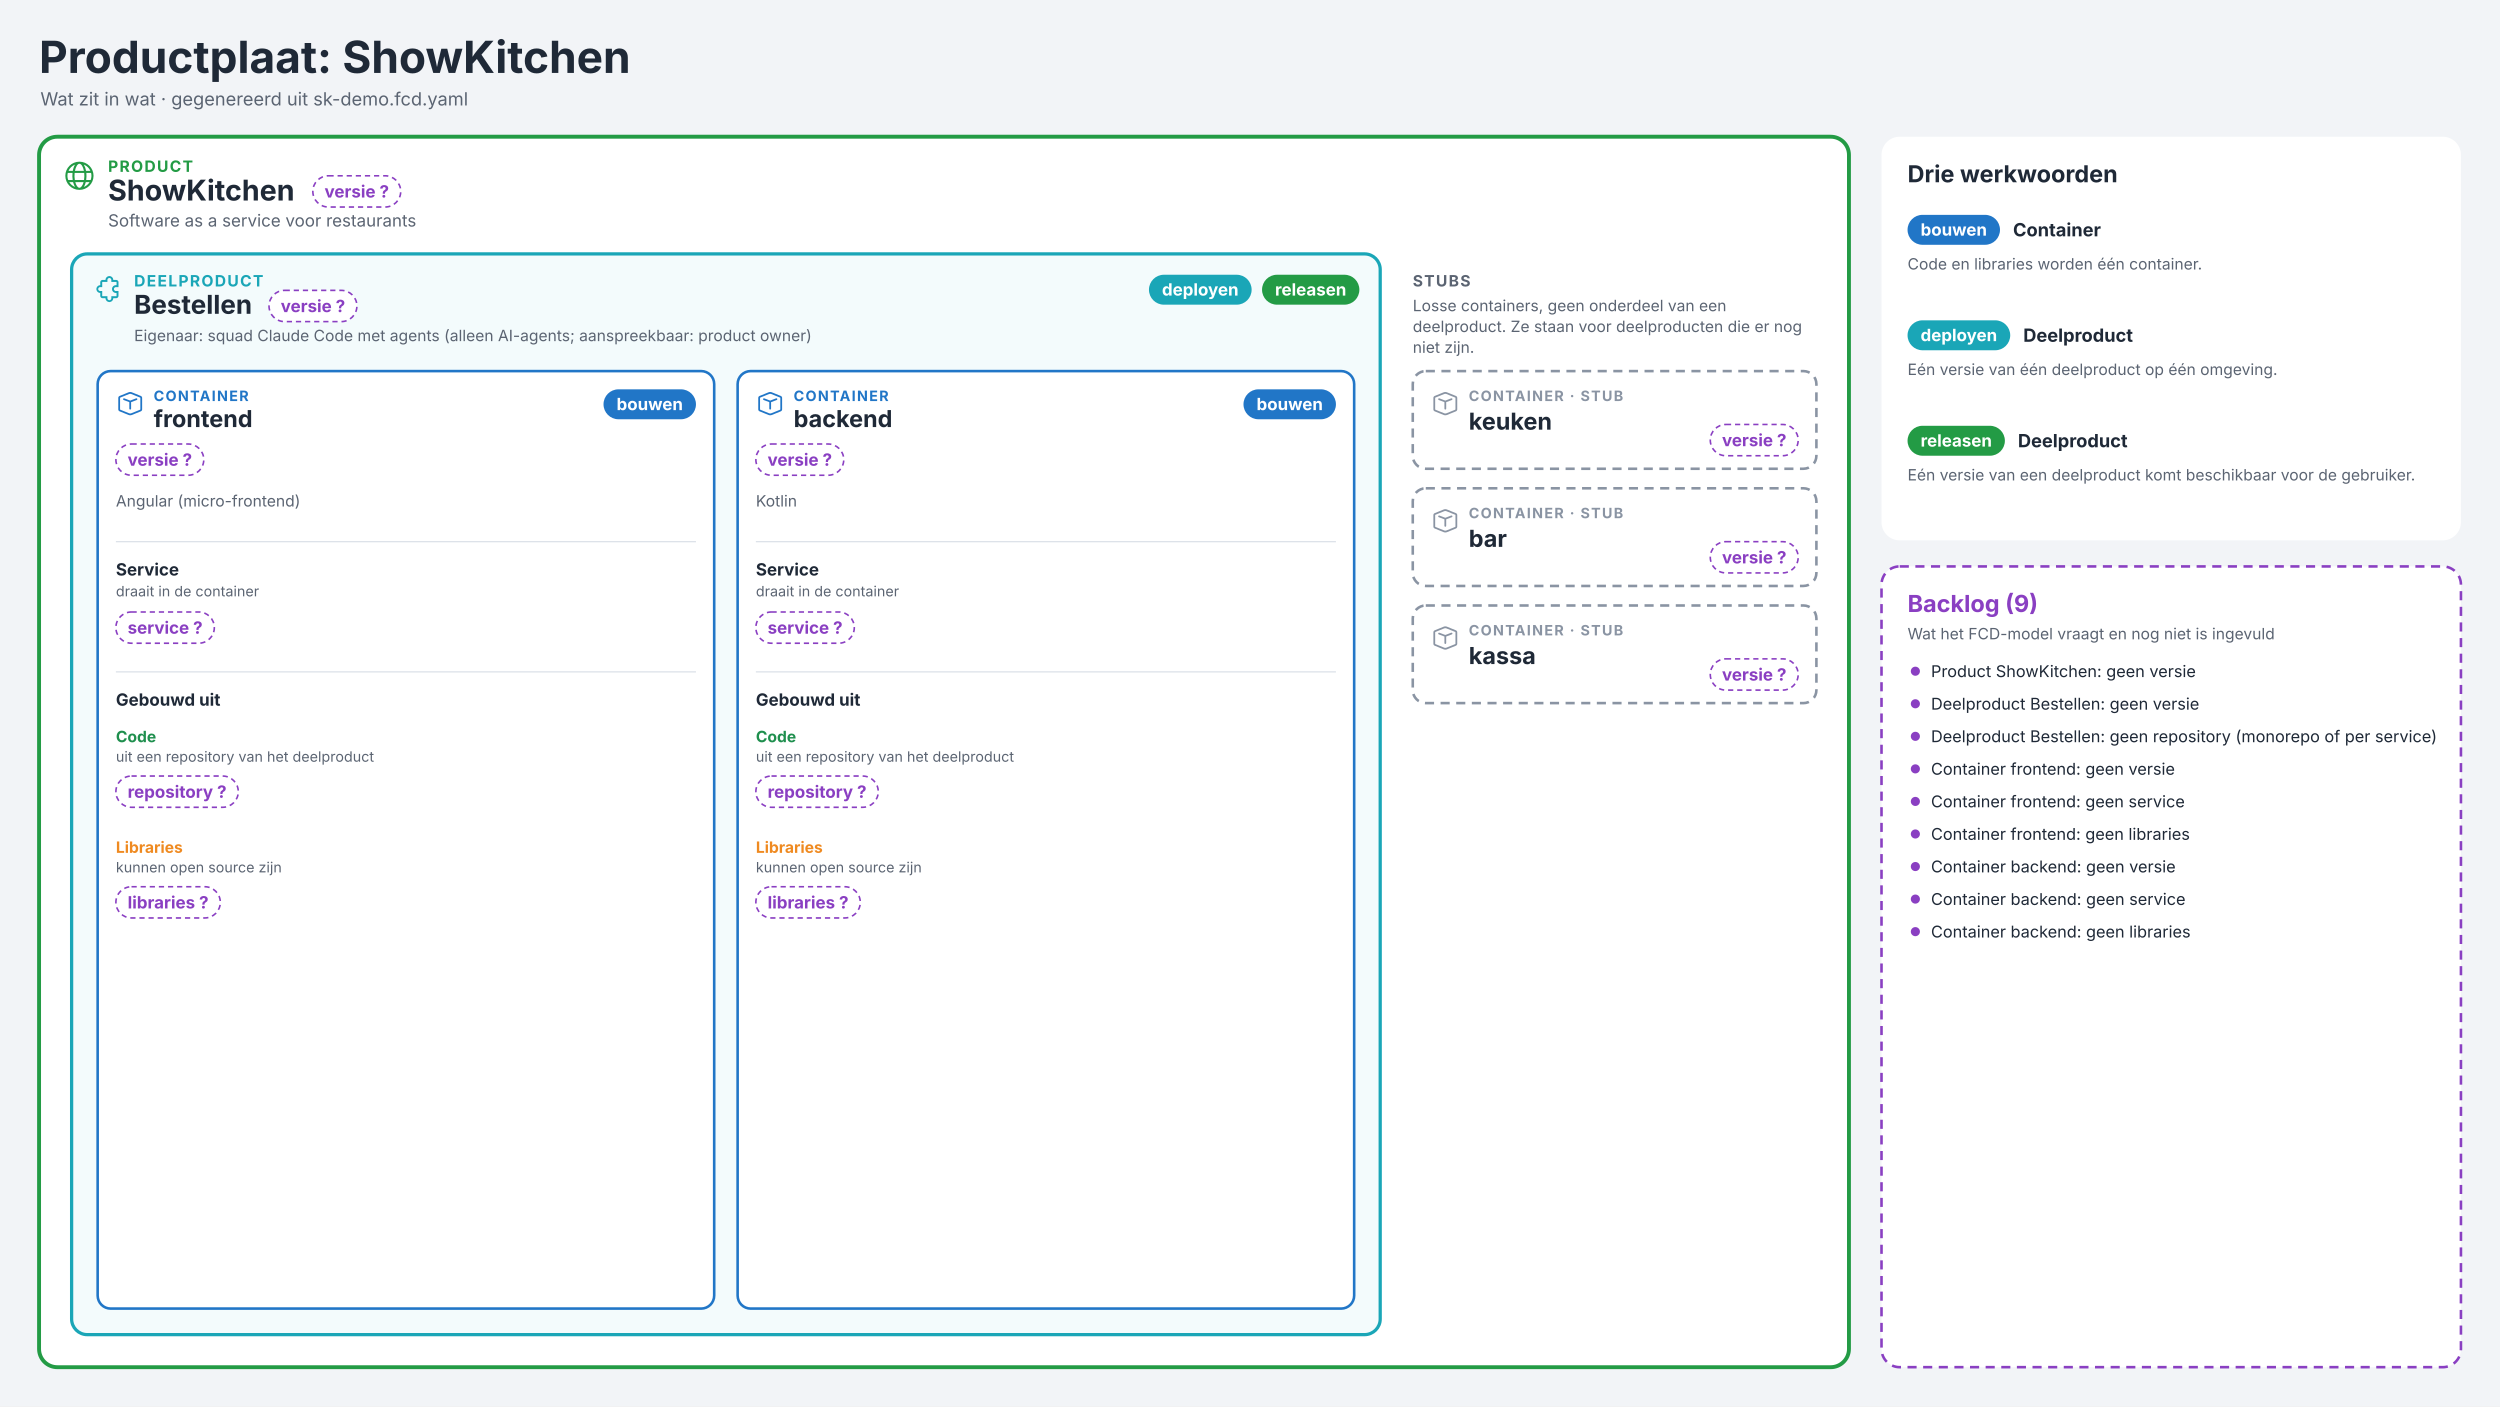
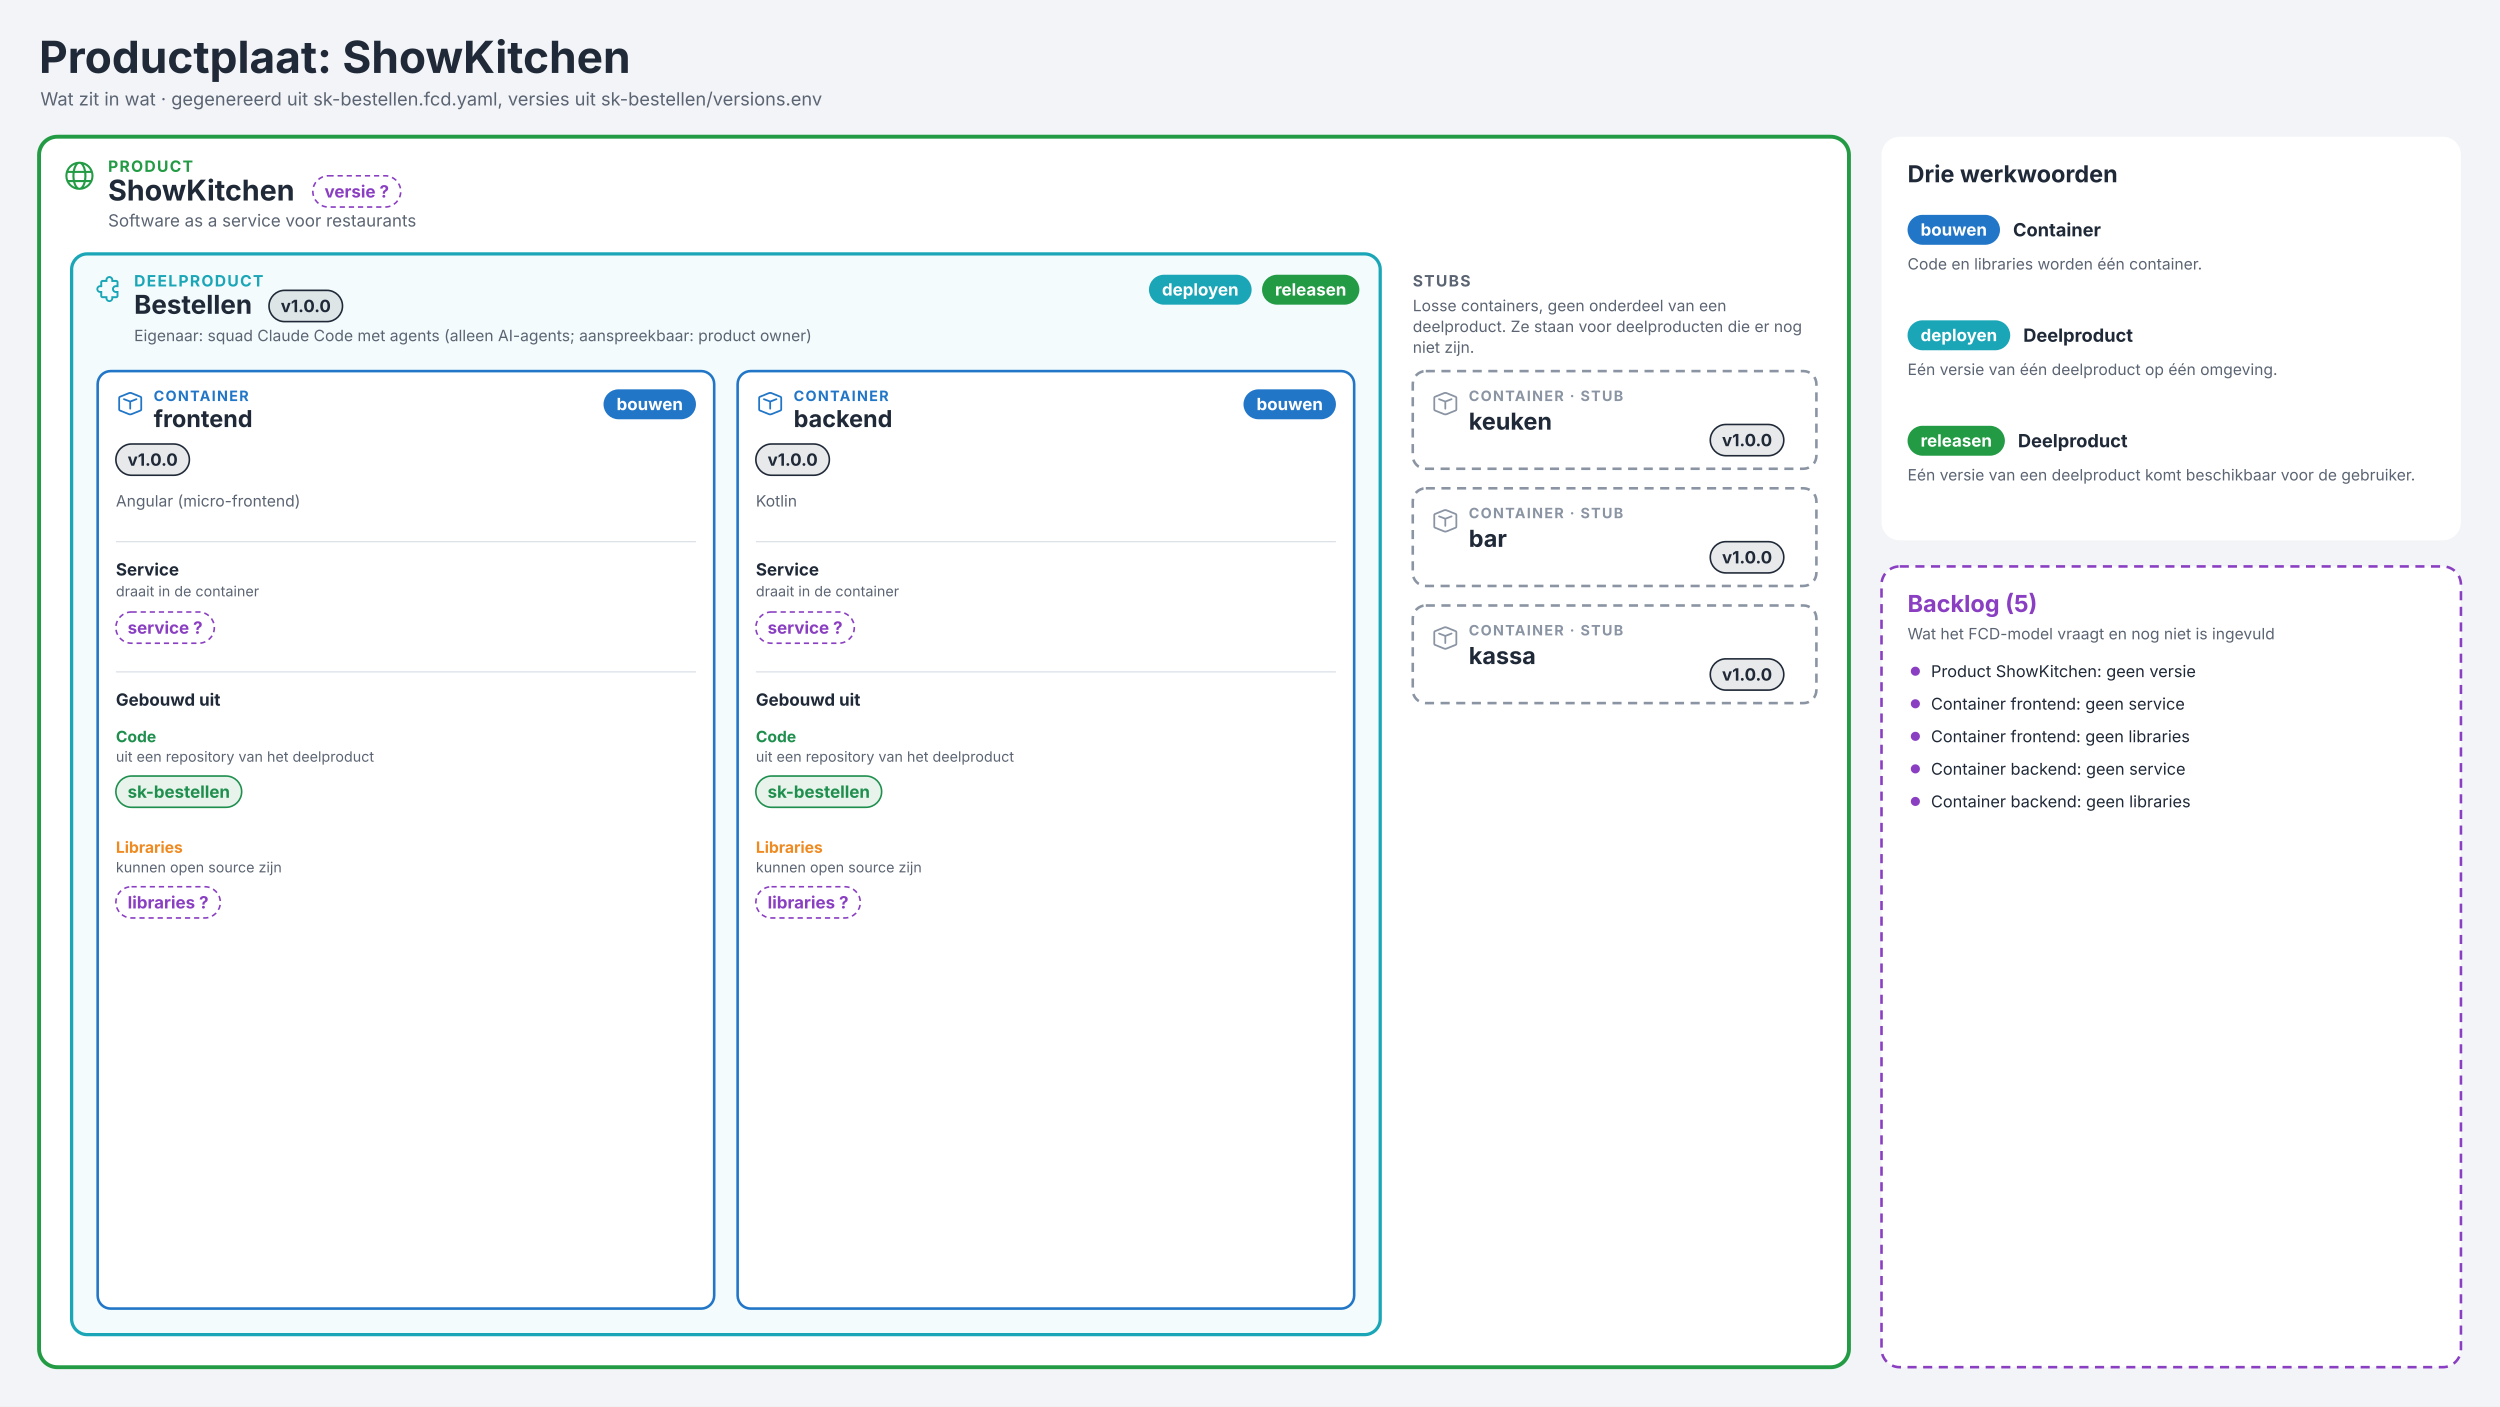
<svg xmlns="http://www.w3.org/2000/svg" width="3840" height="2160" viewBox="0 0 3840 2160">
  <rect x="0.0" y="0.0" width="3840.0" height="2160.0" rx="0" fill="#F2F4F7" />
  <text x="60.0" y="112.0" font-family="Segoe UI, Inter, sans-serif" font-size="68" font-weight="700" fill="#1F2937" text-anchor="start" letter-spacing="0">Productplaat: ShowKitchen</text>
-   <text x="62.0" y="162.0" font-family="Segoe UI, Inter, sans-serif" font-size="28" font-weight="400" fill="#5B6472" text-anchor="start" letter-spacing="0">Wat zit in wat  ·  gegenereerd uit sk-demo.fcd.yaml</text>
+   <text x="62.0" y="162.0" font-family="Segoe UI, Inter, sans-serif" font-size="28" font-weight="400" fill="#5B6472" text-anchor="start" letter-spacing="0">Wat zit in wat  ·  gegenereerd uit sk-bestellen.fcd.yaml, versies uit sk-bestellen/versions.env</text>
  <rect x="60.0" y="210.0" width="2780.0" height="1890.0" rx="28" fill="#FFFFFF" stroke="#239B45" stroke-width="6" />
  <g transform="translate(96.0,244.0) scale(2.167)" fill="#239B45">
    <path d="M12 2a10 10 0 1 1 0 20 10 10 0 0 1 0-20m2.94 14.5H9.06c.65 2.41 1.79 4 2.94 4s2.29-1.59 2.94-4m-7.43 0H4.79a8.5 8.5 0 0 0 4.09 3.41q-.79-1.25-1.27-3.02zm11.7 0H16.5c-.32 1.33-.79 2.5-1.37 3.41a8.5 8.5 0 0 0 3.9-3.13zM7.1 10H3.74v.02a8.5 8.5 0 0 0 .3 4.98h3.18a20 20 0 0 1-.13-5m8.3 0H8.6a19 19 0 0 0 .14 5h6.52a19 19 0 0 0 .14-5m4.87 0h-3.35a21 21 0 0 1-.13 5h3.18a8.5 8.5 0 0 0 .3-5M8.88 4.09h-.02a8.5 8.5 0 0 0-4.61 4.4l3.05.01c.31-1.75.86-3.28 1.58-4.41m3.12-.6-.12.01c-1.26.12-2.48 2.12-3.05 5h6.34c-.56-2.87-1.78-4.87-3.04-5zm3.12.6.1.17A13 13 0 0 1 16.7 8.5h3.05a8.5 8.5 0 0 0-4.34-4.29z" />
  </g>
  <text x="166.0" y="264.0" font-family="Segoe UI, Inter, sans-serif" font-size="24" font-weight="700" fill="#239B45" text-anchor="start" letter-spacing="2">PRODUCT</text>
  <text x="166.0" y="308.0" font-family="Segoe UI, Inter, sans-serif" font-size="44" font-weight="700" fill="#1F2937" text-anchor="start" letter-spacing="0">ShowKitchen</text>
  <g class="backlog">
    <rect x="480.5" y="270.0" width="135.0" height="48.0" rx="24.0" fill="#FFFFFF" stroke="#8A3FC2" stroke-width="2.5" stroke-dasharray="8 6" />
    <text x="548.0" y="303.4" font-family="Segoe UI, Inter, sans-serif" font-size="26" font-weight="700" fill="#8A3FC2" text-anchor="middle" letter-spacing="0">versie ?</text>
  </g>
  <text x="166.0" y="348.0" font-family="Segoe UI, Inter, sans-serif" font-size="26" font-weight="400" fill="#5B6472" text-anchor="start" letter-spacing="0">Software as a service voor restaurants</text>
  <rect x="110.0" y="390.0" width="2010.0" height="1660.0" rx="24" fill="#F3FBFC" stroke="#1AA6B7" stroke-width="5" />
  <g transform="translate(142.0,420.0) scale(2.000)" fill="#1AA6B7">
    <path d="M13 2a3 3 0 0 1 3 2.82V5h2.25c.87 0 1.59.63 1.73 1.46l.01.15.01.14v3.75h-2a1.5 1.5 0 0 0-1.48 1.24l-.01.13V12c0 .74.53 1.37 1.23 1.48l.13.02H20v3.75c0 .92-.7 1.67-1.6 1.75H16v.17a3 3 0 0 1-2.64 2.8l-.18.02H13a3 3 0 0 1-3-2.81V19H7.75c-.87 0-1.59-.63-1.73-1.46l-.01-.14-.01-.15V15h-.16a3 3 0 0 1-2.8-2.64l-.02-.18V12a3 3 0 0 1 2.82-3H6V6.75c0-.87.63-1.59 1.46-1.73l.15-.01.14-.01H10v-.17a3 3 0 0 1 2.64-2.8l.18-.02zm0 1.5c-.78 0-1.42.6-1.5 1.36V6.5H7.75a.25.25 0 0 0-.24.2l-.01.05v3.75H6a1.5 1.5 0 0 0-.14 3H7.5v3.75q.01.2.2.25h3.8V19a1.5 1.5 0 0 0 3 .14V17.5h3.75q.2-.01.24-.19l.01-.06V15h-.7a3 3 0 0 1-2.8-2.85v-.35A3 3 0 0 1 17.84 9h.67V6.75q0-.15-.13-.22l-.06-.02-.06-.01H14.5V5c0-.82-.67-1.5-1.5-1.5" />
  </g>
  <text x="206.0" y="440.0" font-family="Segoe UI, Inter, sans-serif" font-size="24" font-weight="700" fill="#1AA6B7" text-anchor="start" letter-spacing="2">DEELPRODUCT</text>
  <text x="206.0" y="482.0" font-family="Segoe UI, Inter, sans-serif" font-size="40" font-weight="700" fill="#1F2937" text-anchor="start" letter-spacing="0">Bestellen</text>
-   <g class="backlog">
-     <rect x="413.2" y="446.0" width="135.0" height="48.0" rx="24.0" fill="#FFFFFF" stroke="#8A3FC2" stroke-width="2.5" stroke-dasharray="8 6" />
-     <text x="480.7" y="479.4" font-family="Segoe UI, Inter, sans-serif" font-size="26" font-weight="700" fill="#8A3FC2" text-anchor="middle" letter-spacing="0">versie ?</text>
-   </g>
+   <rect x="413.2" y="446.0" width="112.9" height="48.0" rx="24.0" fill="#1F29371A" stroke="#1F2937" stroke-width="2.5" />
+   <text x="469.7" y="479.4" font-family="Segoe UI, Inter, sans-serif" font-size="26" font-weight="700" fill="#1F2937" text-anchor="middle" letter-spacing="0">v1.0.0</text>
  <rect x="1938.5" y="422.0" width="149.5" height="46.0" rx="23" fill="#239B45" />
  <text x="2013.2" y="454.0" font-family="Segoe UI, Inter, sans-serif" font-size="26" font-weight="700" fill="#FFFFFF" text-anchor="middle" letter-spacing="0">releasen</text>
  <rect x="1764.8" y="422.0" width="157.7" height="46.0" rx="23" fill="#1AA6B7" />
  <text x="1843.6" y="454.0" font-family="Segoe UI, Inter, sans-serif" font-size="26" font-weight="700" fill="#FFFFFF" text-anchor="middle" letter-spacing="0">deployen</text>
  <text x="206.0" y="524.0" font-family="Segoe UI, Inter, sans-serif" font-size="24" font-weight="400" fill="#5B6472" text-anchor="start" letter-spacing="0">Eigenaar: squad Claude Code met agents (alleen AI-agents; aanspreekbaar: product owner)</text>
  <rect x="150.0" y="570.0" width="947.0" height="1440.0" rx="20" fill="#FFFFFF" stroke="#2176C7" stroke-width="4" />
  <g transform="translate(178.0,598.0) scale(1.833)" fill="#2176C7">
    <path d="M6.05 7.98a.75.75 0 0 1 .97-.43L12 9.44l4.98-1.9a.75.75 0 1 1 .54 1.41l-4.77 1.8v5.5a.75.75 0 1 1-1.5 0v-5.5l-4.77-1.8a.75.75 0 0 1-.43-.97m4.54-5.47c.9-.37 1.92-.37 2.82 0l7.5 3.04c.66.27 1.09.91 1.09 1.62v9.66c0 .7-.43 1.35-1.1 1.62l-7.5 3.04c-.9.36-1.9.36-2.8 0l-7.5-3.04c-.67-.27-1.1-.91-1.1-1.62V7.17c0-.71.43-1.35 1.1-1.62zm2.26 1.4a2.3 2.3 0 0 0-1.7 0l-7.5 3.03a.3.3 0 0 0-.15.23v9.66q0 .16.16.23l7.5 3.04c.54.22 1.14.22 1.69 0l7.5-3.04q.14-.07.15-.23V7.17q0-.17-.16-.23z" />
  </g>
  <text x="236.0" y="616.0" font-family="Segoe UI, Inter, sans-serif" font-size="22" font-weight="700" fill="#2176C7" text-anchor="start" letter-spacing="2">CONTAINER</text>
  <text x="236.0" y="656.0" font-family="Segoe UI, Inter, sans-serif" font-size="36" font-weight="700" fill="#1F2937" text-anchor="start" letter-spacing="0">frontend</text>
  <rect x="927.0" y="598.0" width="142.0" height="46.0" rx="23" fill="#2176C7" />
  <text x="998.0" y="630.0" font-family="Segoe UI, Inter, sans-serif" font-size="26" font-weight="700" fill="#FFFFFF" text-anchor="middle" letter-spacing="0">bouwen</text>
-   <g class="backlog">
-     <rect x="178.0" y="682.0" width="135.0" height="48.0" rx="24.0" fill="#FFFFFF" stroke="#8A3FC2" stroke-width="2.5" stroke-dasharray="8 6" />
-     <text x="245.5" y="715.4" font-family="Segoe UI, Inter, sans-serif" font-size="26" font-weight="700" fill="#8A3FC2" text-anchor="middle" letter-spacing="0">versie ?</text>
-   </g>
+   <rect x="178.0" y="682.0" width="112.9" height="48.0" rx="24.0" fill="#1F29371A" stroke="#1F2937" stroke-width="2.5" />
+   <text x="234.5" y="715.4" font-family="Segoe UI, Inter, sans-serif" font-size="26" font-weight="700" fill="#1F2937" text-anchor="middle" letter-spacing="0">v1.0.0</text>
  <text x="178.0" y="778.0" font-family="Segoe UI, Inter, sans-serif" font-size="24" font-weight="400" fill="#5B6472" text-anchor="start" letter-spacing="0">Angular (micro-frontend)</text>
  <line x1="178.0" y1="832" x2="1069.0" y2="832" stroke="#DDE2E9" stroke-width="2" />
  <text x="178.0" y="884.0" font-family="Segoe UI, Inter, sans-serif" font-size="26" font-weight="700" fill="#1F2937" text-anchor="start" letter-spacing="0">Service</text>
  <text x="178.0" y="916.0" font-family="Segoe UI, Inter, sans-serif" font-size="22" font-weight="400" fill="#5B6472" text-anchor="start" letter-spacing="0">draait in de container</text>
  <g class="backlog">
    <rect x="178.0" y="940.0" width="151.2" height="48.0" rx="24.0" fill="#FFFFFF" stroke="#8A3FC2" stroke-width="2.5" stroke-dasharray="8 6" />
    <text x="253.6" y="973.4" font-family="Segoe UI, Inter, sans-serif" font-size="26" font-weight="700" fill="#8A3FC2" text-anchor="middle" letter-spacing="0">service ?</text>
  </g>
  <line x1="178.0" y1="1032" x2="1069.0" y2="1032" stroke="#DDE2E9" stroke-width="2" />
  <text x="178.0" y="1084.0" font-family="Segoe UI, Inter, sans-serif" font-size="26" font-weight="700" fill="#1F2937" text-anchor="start" letter-spacing="0">Gebouwd uit</text>
  <text x="178.0" y="1140.0" font-family="Segoe UI, Inter, sans-serif" font-size="24" font-weight="700" fill="#1F8F4E" text-anchor="start" letter-spacing="0">Code</text>
  <text x="178.0" y="1170.0" font-family="Segoe UI, Inter, sans-serif" font-size="22" font-weight="400" fill="#5B6472" text-anchor="start" letter-spacing="0">uit een repository van het deelproduct</text>
-   <g class="backlog">
-     <rect x="178.0" y="1192.0" width="188.0" height="48.0" rx="24.0" fill="#FFFFFF" stroke="#8A3FC2" stroke-width="2.5" stroke-dasharray="8 6" />
-     <text x="272.0" y="1225.4" font-family="Segoe UI, Inter, sans-serif" font-size="26" font-weight="700" fill="#8A3FC2" text-anchor="middle" letter-spacing="0">repository ?</text>
-   </g>
+   <rect x="178.0" y="1192.0" width="193.2" height="48.0" rx="24.0" fill="#1F8F4E1A" stroke="#1F8F4E" stroke-width="2.5" />
+   <text x="274.6" y="1225.4" font-family="Segoe UI, Inter, sans-serif" font-size="26" font-weight="700" fill="#1F8F4E" text-anchor="middle" letter-spacing="0">sk-bestellen</text>
  <text x="178.0" y="1310.0" font-family="Segoe UI, Inter, sans-serif" font-size="24" font-weight="700" fill="#EF8A21" text-anchor="start" letter-spacing="0">Libraries</text>
  <text x="178.0" y="1340.0" font-family="Segoe UI, Inter, sans-serif" font-size="22" font-weight="400" fill="#5B6472" text-anchor="start" letter-spacing="0">kunnen open source zijn</text>
  <g class="backlog">
    <rect x="178.0" y="1362.0" width="160.4" height="48.0" rx="24.0" fill="#FFFFFF" stroke="#8A3FC2" stroke-width="2.5" stroke-dasharray="8 6" />
    <text x="258.2" y="1395.4" font-family="Segoe UI, Inter, sans-serif" font-size="26" font-weight="700" fill="#8A3FC2" text-anchor="middle" letter-spacing="0">libraries ?</text>
  </g>
  <rect x="1133.0" y="570.0" width="947.0" height="1440.0" rx="20" fill="#FFFFFF" stroke="#2176C7" stroke-width="4" />
  <g transform="translate(1161.0,598.0) scale(1.833)" fill="#2176C7">
    <path d="M6.05 7.98a.75.75 0 0 1 .97-.43L12 9.44l4.98-1.9a.75.75 0 1 1 .54 1.41l-4.77 1.8v5.5a.75.75 0 1 1-1.5 0v-5.5l-4.77-1.8a.75.75 0 0 1-.43-.97m4.54-5.47c.9-.37 1.92-.37 2.82 0l7.5 3.04c.66.27 1.09.91 1.09 1.62v9.66c0 .7-.43 1.35-1.1 1.62l-7.5 3.04c-.9.36-1.9.36-2.8 0l-7.5-3.04c-.67-.27-1.1-.91-1.1-1.62V7.17c0-.71.43-1.35 1.1-1.62zm2.26 1.4a2.3 2.3 0 0 0-1.7 0l-7.5 3.03a.3.3 0 0 0-.15.23v9.66q0 .16.16.23l7.5 3.04c.54.22 1.14.22 1.69 0l7.5-3.04q.14-.07.15-.23V7.17q0-.17-.16-.23z" />
  </g>
  <text x="1219.0" y="616.0" font-family="Segoe UI, Inter, sans-serif" font-size="22" font-weight="700" fill="#2176C7" text-anchor="start" letter-spacing="2">CONTAINER</text>
  <text x="1219.0" y="656.0" font-family="Segoe UI, Inter, sans-serif" font-size="36" font-weight="700" fill="#1F2937" text-anchor="start" letter-spacing="0">backend</text>
  <rect x="1910.0" y="598.0" width="142.0" height="46.0" rx="23" fill="#2176C7" />
  <text x="1981.0" y="630.0" font-family="Segoe UI, Inter, sans-serif" font-size="26" font-weight="700" fill="#FFFFFF" text-anchor="middle" letter-spacing="0">bouwen</text>
-   <g class="backlog">
-     <rect x="1161.0" y="682.0" width="135.0" height="48.0" rx="24.0" fill="#FFFFFF" stroke="#8A3FC2" stroke-width="2.5" stroke-dasharray="8 6" />
-     <text x="1228.5" y="715.4" font-family="Segoe UI, Inter, sans-serif" font-size="26" font-weight="700" fill="#8A3FC2" text-anchor="middle" letter-spacing="0">versie ?</text>
-   </g>
+   <rect x="1161.0" y="682.0" width="112.9" height="48.0" rx="24.0" fill="#1F29371A" stroke="#1F2937" stroke-width="2.5" />
+   <text x="1217.5" y="715.4" font-family="Segoe UI, Inter, sans-serif" font-size="26" font-weight="700" fill="#1F2937" text-anchor="middle" letter-spacing="0">v1.0.0</text>
  <text x="1161.0" y="778.0" font-family="Segoe UI, Inter, sans-serif" font-size="24" font-weight="400" fill="#5B6472" text-anchor="start" letter-spacing="0">Kotlin</text>
  <line x1="1161.0" y1="832" x2="2052.0" y2="832" stroke="#DDE2E9" stroke-width="2" />
  <text x="1161.0" y="884.0" font-family="Segoe UI, Inter, sans-serif" font-size="26" font-weight="700" fill="#1F2937" text-anchor="start" letter-spacing="0">Service</text>
  <text x="1161.0" y="916.0" font-family="Segoe UI, Inter, sans-serif" font-size="22" font-weight="400" fill="#5B6472" text-anchor="start" letter-spacing="0">draait in de container</text>
  <g class="backlog">
    <rect x="1161.0" y="940.0" width="151.2" height="48.0" rx="24.0" fill="#FFFFFF" stroke="#8A3FC2" stroke-width="2.5" stroke-dasharray="8 6" />
    <text x="1236.6" y="973.4" font-family="Segoe UI, Inter, sans-serif" font-size="26" font-weight="700" fill="#8A3FC2" text-anchor="middle" letter-spacing="0">service ?</text>
  </g>
  <line x1="1161.0" y1="1032" x2="2052.0" y2="1032" stroke="#DDE2E9" stroke-width="2" />
  <text x="1161.0" y="1084.0" font-family="Segoe UI, Inter, sans-serif" font-size="26" font-weight="700" fill="#1F2937" text-anchor="start" letter-spacing="0">Gebouwd uit</text>
  <text x="1161.0" y="1140.0" font-family="Segoe UI, Inter, sans-serif" font-size="24" font-weight="700" fill="#1F8F4E" text-anchor="start" letter-spacing="0">Code</text>
  <text x="1161.0" y="1170.0" font-family="Segoe UI, Inter, sans-serif" font-size="22" font-weight="400" fill="#5B6472" text-anchor="start" letter-spacing="0">uit een repository van het deelproduct</text>
-   <g class="backlog">
-     <rect x="1161.0" y="1192.0" width="188.0" height="48.0" rx="24.0" fill="#FFFFFF" stroke="#8A3FC2" stroke-width="2.5" stroke-dasharray="8 6" />
-     <text x="1255.0" y="1225.4" font-family="Segoe UI, Inter, sans-serif" font-size="26" font-weight="700" fill="#8A3FC2" text-anchor="middle" letter-spacing="0">repository ?</text>
-   </g>
+   <rect x="1161.0" y="1192.0" width="193.2" height="48.0" rx="24.0" fill="#1F8F4E1A" stroke="#1F8F4E" stroke-width="2.5" />
+   <text x="1257.6" y="1225.4" font-family="Segoe UI, Inter, sans-serif" font-size="26" font-weight="700" fill="#1F8F4E" text-anchor="middle" letter-spacing="0">sk-bestellen</text>
  <text x="1161.0" y="1310.0" font-family="Segoe UI, Inter, sans-serif" font-size="24" font-weight="700" fill="#EF8A21" text-anchor="start" letter-spacing="0">Libraries</text>
  <text x="1161.0" y="1340.0" font-family="Segoe UI, Inter, sans-serif" font-size="22" font-weight="400" fill="#5B6472" text-anchor="start" letter-spacing="0">kunnen open source zijn</text>
  <g class="backlog">
    <rect x="1161.0" y="1362.0" width="160.4" height="48.0" rx="24.0" fill="#FFFFFF" stroke="#8A3FC2" stroke-width="2.5" stroke-dasharray="8 6" />
    <text x="1241.2" y="1395.4" font-family="Segoe UI, Inter, sans-serif" font-size="26" font-weight="700" fill="#8A3FC2" text-anchor="middle" letter-spacing="0">libraries ?</text>
  </g>
  <text x="2170.0" y="440.0" font-family="Segoe UI, Inter, sans-serif" font-size="24" font-weight="700" fill="#5B6472" text-anchor="start" letter-spacing="2">STUBS</text>
  <text x="2170.0" y="478.0" font-family="Segoe UI, Inter, sans-serif" font-size="24" font-weight="400" fill="#5B6472" text-anchor="start" letter-spacing="0">Losse containers, geen onderdeel van een</text>
  <text x="2170.0" y="510.0" font-family="Segoe UI, Inter, sans-serif" font-size="24" font-weight="400" fill="#5B6472" text-anchor="start" letter-spacing="0">deelproduct. Ze staan voor deelproducten die er nog</text>
  <text x="2170.0" y="542.0" font-family="Segoe UI, Inter, sans-serif" font-size="24" font-weight="400" fill="#5B6472" text-anchor="start" letter-spacing="0">niet zijn.</text>
  <rect x="2170.0" y="570.0" width="620.0" height="150.0" rx="20" fill="#FFFFFF" stroke="#8A94A3" stroke-width="4" stroke-dasharray="14 10" />
  <g transform="translate(2198.0,598.0) scale(1.833)" fill="#8A94A3">
    <path d="M6.05 7.98a.75.75 0 0 1 .97-.43L12 9.44l4.98-1.9a.75.75 0 1 1 .54 1.41l-4.77 1.8v5.5a.75.75 0 1 1-1.5 0v-5.5l-4.77-1.8a.75.75 0 0 1-.43-.97m4.54-5.47c.9-.37 1.92-.37 2.82 0l7.5 3.04c.66.27 1.09.91 1.09 1.62v9.66c0 .7-.43 1.35-1.1 1.62l-7.5 3.04c-.9.36-1.9.36-2.8 0l-7.5-3.04c-.67-.27-1.1-.91-1.1-1.62V7.17c0-.71.43-1.35 1.1-1.62zm2.26 1.4a2.3 2.3 0 0 0-1.7 0l-7.5 3.03a.3.3 0 0 0-.15.23v9.66q0 .16.16.23l7.5 3.04c.54.22 1.14.22 1.69 0l7.5-3.04q.14-.07.15-.23V7.17q0-.17-.16-.23z" />
  </g>
  <text x="2256.0" y="616.0" font-family="Segoe UI, Inter, sans-serif" font-size="22" font-weight="700" fill="#8A94A3" text-anchor="start" letter-spacing="2">CONTAINER · STUB</text>
  <text x="2256.0" y="660.0" font-family="Segoe UI, Inter, sans-serif" font-size="36" font-weight="700" fill="#1F2937" text-anchor="start" letter-spacing="0">keuken</text>
-   <g class="backlog">
-     <rect x="2627.0" y="652.0" width="135.0" height="48.0" rx="24.0" fill="#FFFFFF" stroke="#8A3FC2" stroke-width="2.5" stroke-dasharray="8 6" />
-     <text x="2694.5" y="685.4" font-family="Segoe UI, Inter, sans-serif" font-size="26" font-weight="700" fill="#8A3FC2" text-anchor="middle" letter-spacing="0">versie ?</text>
-   </g>
+   <rect x="2627.0" y="652.0" width="112.9" height="48.0" rx="24.0" fill="#1F29371A" stroke="#1F2937" stroke-width="2.5" />
+   <text x="2683.5" y="685.4" font-family="Segoe UI, Inter, sans-serif" font-size="26" font-weight="700" fill="#1F2937" text-anchor="middle" letter-spacing="0">v1.0.0</text>
  <rect x="2170.0" y="750.0" width="620.0" height="150.0" rx="20" fill="#FFFFFF" stroke="#8A94A3" stroke-width="4" stroke-dasharray="14 10" />
  <g transform="translate(2198.0,778.0) scale(1.833)" fill="#8A94A3">
    <path d="M6.05 7.98a.75.75 0 0 1 .97-.43L12 9.44l4.98-1.9a.75.75 0 1 1 .54 1.41l-4.77 1.8v5.5a.75.75 0 1 1-1.5 0v-5.5l-4.77-1.8a.75.75 0 0 1-.43-.97m4.54-5.47c.9-.37 1.92-.37 2.82 0l7.5 3.04c.66.27 1.09.91 1.09 1.62v9.66c0 .7-.43 1.35-1.1 1.62l-7.5 3.04c-.9.36-1.9.36-2.8 0l-7.5-3.04c-.67-.27-1.1-.91-1.1-1.62V7.17c0-.71.43-1.35 1.1-1.62zm2.26 1.4a2.3 2.3 0 0 0-1.7 0l-7.5 3.03a.3.3 0 0 0-.15.23v9.66q0 .16.16.23l7.5 3.04c.54.22 1.14.22 1.69 0l7.5-3.04q.14-.07.15-.23V7.17q0-.17-.16-.23z" />
  </g>
  <text x="2256.0" y="796.0" font-family="Segoe UI, Inter, sans-serif" font-size="22" font-weight="700" fill="#8A94A3" text-anchor="start" letter-spacing="2">CONTAINER · STUB</text>
  <text x="2256.0" y="840.0" font-family="Segoe UI, Inter, sans-serif" font-size="36" font-weight="700" fill="#1F2937" text-anchor="start" letter-spacing="0">bar</text>
-   <g class="backlog">
-     <rect x="2627.0" y="832.0" width="135.0" height="48.0" rx="24.0" fill="#FFFFFF" stroke="#8A3FC2" stroke-width="2.5" stroke-dasharray="8 6" />
-     <text x="2694.5" y="865.4" font-family="Segoe UI, Inter, sans-serif" font-size="26" font-weight="700" fill="#8A3FC2" text-anchor="middle" letter-spacing="0">versie ?</text>
-   </g>
+   <rect x="2627.0" y="832.0" width="112.9" height="48.0" rx="24.0" fill="#1F29371A" stroke="#1F2937" stroke-width="2.5" />
+   <text x="2683.5" y="865.4" font-family="Segoe UI, Inter, sans-serif" font-size="26" font-weight="700" fill="#1F2937" text-anchor="middle" letter-spacing="0">v1.0.0</text>
  <rect x="2170.0" y="930.0" width="620.0" height="150.0" rx="20" fill="#FFFFFF" stroke="#8A94A3" stroke-width="4" stroke-dasharray="14 10" />
  <g transform="translate(2198.0,958.0) scale(1.833)" fill="#8A94A3">
    <path d="M6.05 7.98a.75.75 0 0 1 .97-.43L12 9.44l4.98-1.9a.75.75 0 1 1 .54 1.41l-4.77 1.8v5.5a.75.75 0 1 1-1.5 0v-5.5l-4.77-1.8a.75.75 0 0 1-.43-.97m4.54-5.47c.9-.37 1.92-.37 2.82 0l7.5 3.04c.66.27 1.09.91 1.09 1.62v9.66c0 .7-.43 1.35-1.1 1.62l-7.5 3.04c-.9.36-1.9.36-2.8 0l-7.5-3.04c-.67-.27-1.1-.91-1.1-1.62V7.17c0-.71.43-1.35 1.1-1.62zm2.26 1.4a2.3 2.3 0 0 0-1.7 0l-7.5 3.03a.3.3 0 0 0-.15.23v9.66q0 .16.16.23l7.5 3.04c.54.22 1.14.22 1.69 0l7.5-3.04q.14-.07.15-.23V7.17q0-.17-.16-.23z" />
  </g>
  <text x="2256.0" y="976.0" font-family="Segoe UI, Inter, sans-serif" font-size="22" font-weight="700" fill="#8A94A3" text-anchor="start" letter-spacing="2">CONTAINER · STUB</text>
  <text x="2256.0" y="1020.0" font-family="Segoe UI, Inter, sans-serif" font-size="36" font-weight="700" fill="#1F2937" text-anchor="start" letter-spacing="0">kassa</text>
-   <g class="backlog">
-     <rect x="2627.0" y="1012.0" width="135.0" height="48.0" rx="24.0" fill="#FFFFFF" stroke="#8A3FC2" stroke-width="2.5" stroke-dasharray="8 6" />
-     <text x="2694.5" y="1045.4" font-family="Segoe UI, Inter, sans-serif" font-size="26" font-weight="700" fill="#8A3FC2" text-anchor="middle" letter-spacing="0">versie ?</text>
-   </g>
+   <rect x="2627.0" y="1012.0" width="112.9" height="48.0" rx="24.0" fill="#1F29371A" stroke="#1F2937" stroke-width="2.5" />
+   <text x="2683.5" y="1045.4" font-family="Segoe UI, Inter, sans-serif" font-size="26" font-weight="700" fill="#1F2937" text-anchor="middle" letter-spacing="0">v1.0.0</text>
  <rect x="2890.0" y="210.0" width="890.0" height="620.0" rx="28" fill="#FFFFFF" />
  <text x="2930.0" y="280.0" font-family="Segoe UI, Inter, sans-serif" font-size="36" font-weight="700" fill="#1F2937" text-anchor="start" letter-spacing="0">Drie werkwoorden</text>
  <rect x="2930.0" y="330.0" width="142.0" height="46.0" rx="23" fill="#2176C7" />
  <text x="3001.0" y="362.0" font-family="Segoe UI, Inter, sans-serif" font-size="26" font-weight="700" fill="#FFFFFF" text-anchor="middle" letter-spacing="0">bouwen</text>
  <text x="3092.0" y="363.0" font-family="Segoe UI, Inter, sans-serif" font-size="28" font-weight="700" fill="#1F2937" text-anchor="start" letter-spacing="0">Container</text>
  <text x="2930.0" y="414.0" font-family="Segoe UI, Inter, sans-serif" font-size="24" font-weight="400" fill="#5B6472" text-anchor="start" letter-spacing="0">Code en libraries worden één container.</text>
  <rect x="2930.0" y="492.0" width="157.7" height="46.0" rx="23" fill="#1AA6B7" />
  <text x="3008.8" y="524.0" font-family="Segoe UI, Inter, sans-serif" font-size="26" font-weight="700" fill="#FFFFFF" text-anchor="middle" letter-spacing="0">deployen</text>
  <text x="3107.7" y="525.0" font-family="Segoe UI, Inter, sans-serif" font-size="28" font-weight="700" fill="#1F2937" text-anchor="start" letter-spacing="0">Deelproduct</text>
  <text x="2930.0" y="576.0" font-family="Segoe UI, Inter, sans-serif" font-size="24" font-weight="400" fill="#5B6472" text-anchor="start" letter-spacing="0">Eén versie van één deelproduct op één omgeving.</text>
  <rect x="2930.0" y="654.0" width="149.5" height="46.0" rx="23" fill="#239B45" />
  <text x="3004.8" y="686.0" font-family="Segoe UI, Inter, sans-serif" font-size="26" font-weight="700" fill="#FFFFFF" text-anchor="middle" letter-spacing="0">releasen</text>
  <text x="3099.5" y="687.0" font-family="Segoe UI, Inter, sans-serif" font-size="28" font-weight="700" fill="#1F2937" text-anchor="start" letter-spacing="0">Deelproduct</text>
  <text x="2930.0" y="738.0" font-family="Segoe UI, Inter, sans-serif" font-size="24" font-weight="400" fill="#5B6472" text-anchor="start" letter-spacing="0">Eén versie van een deelproduct komt beschikbaar voor de gebruiker.</text>
  <g class="backlog">
    <rect x="2890.0" y="870.0" width="890.0" height="1230.0" rx="28" fill="#FFFFFF" stroke="#8A3FC2" stroke-width="4" stroke-dasharray="14 10" />
-     <text x="2930.0" y="940.0" font-family="Segoe UI, Inter, sans-serif" font-size="36" font-weight="700" fill="#8A3FC2" text-anchor="start" letter-spacing="0">Backlog (9)</text>
+     <text x="2930.0" y="940.0" font-family="Segoe UI, Inter, sans-serif" font-size="36" font-weight="700" fill="#8A3FC2" text-anchor="start" letter-spacing="0">Backlog (5)</text>
    <text x="2930.0" y="982.0" font-family="Segoe UI, Inter, sans-serif" font-size="24" font-weight="400" fill="#5B6472" text-anchor="start" letter-spacing="0">Wat het FCD-model vraagt en nog niet is ingevuld</text>
    <circle cx="2942" cy="1031" r="7" fill="#8A3FC2" />
    <text x="2966.0" y="1040.0" font-family="Segoe UI, Inter, sans-serif" font-size="25" font-weight="400" fill="#1F2937" text-anchor="start" letter-spacing="0">Product ShowKitchen: geen versie</text>
    <circle cx="2942" cy="1081" r="7" fill="#8A3FC2" />
-     <text x="2966.0" y="1090.0" font-family="Segoe UI, Inter, sans-serif" font-size="25" font-weight="400" fill="#1F2937" text-anchor="start" letter-spacing="0">Deelproduct Bestellen: geen versie</text>
+     <text x="2966.0" y="1090.0" font-family="Segoe UI, Inter, sans-serif" font-size="25" font-weight="400" fill="#1F2937" text-anchor="start" letter-spacing="0">Container frontend: geen service</text>
    <circle cx="2942" cy="1131" r="7" fill="#8A3FC2" />
-     <text x="2966.0" y="1140.0" font-family="Segoe UI, Inter, sans-serif" font-size="25" font-weight="400" fill="#1F2937" text-anchor="start" letter-spacing="0">Deelproduct Bestellen: geen repository (monorepo of per service)</text>
+     <text x="2966.0" y="1140.0" font-family="Segoe UI, Inter, sans-serif" font-size="25" font-weight="400" fill="#1F2937" text-anchor="start" letter-spacing="0">Container frontend: geen libraries</text>
    <circle cx="2942" cy="1181" r="7" fill="#8A3FC2" />
-     <text x="2966.0" y="1190.0" font-family="Segoe UI, Inter, sans-serif" font-size="25" font-weight="400" fill="#1F2937" text-anchor="start" letter-spacing="0">Container frontend: geen versie</text>
+     <text x="2966.0" y="1190.0" font-family="Segoe UI, Inter, sans-serif" font-size="25" font-weight="400" fill="#1F2937" text-anchor="start" letter-spacing="0">Container backend: geen service</text>
    <circle cx="2942" cy="1231" r="7" fill="#8A3FC2" />
-     <text x="2966.0" y="1240.0" font-family="Segoe UI, Inter, sans-serif" font-size="25" font-weight="400" fill="#1F2937" text-anchor="start" letter-spacing="0">Container frontend: geen service</text>
-     <circle cx="2942" cy="1281" r="7" fill="#8A3FC2" />
-     <text x="2966.0" y="1290.0" font-family="Segoe UI, Inter, sans-serif" font-size="25" font-weight="400" fill="#1F2937" text-anchor="start" letter-spacing="0">Container frontend: geen libraries</text>
-     <circle cx="2942" cy="1331" r="7" fill="#8A3FC2" />
-     <text x="2966.0" y="1340.0" font-family="Segoe UI, Inter, sans-serif" font-size="25" font-weight="400" fill="#1F2937" text-anchor="start" letter-spacing="0">Container backend: geen versie</text>
-     <circle cx="2942" cy="1381" r="7" fill="#8A3FC2" />
-     <text x="2966.0" y="1390.0" font-family="Segoe UI, Inter, sans-serif" font-size="25" font-weight="400" fill="#1F2937" text-anchor="start" letter-spacing="0">Container backend: geen service</text>
-     <circle cx="2942" cy="1431" r="7" fill="#8A3FC2" />
-     <text x="2966.0" y="1440.0" font-family="Segoe UI, Inter, sans-serif" font-size="25" font-weight="400" fill="#1F2937" text-anchor="start" letter-spacing="0">Container backend: geen libraries</text>
+     <text x="2966.0" y="1240.0" font-family="Segoe UI, Inter, sans-serif" font-size="25" font-weight="400" fill="#1F2937" text-anchor="start" letter-spacing="0">Container backend: geen libraries</text>
  </g>
</svg>
